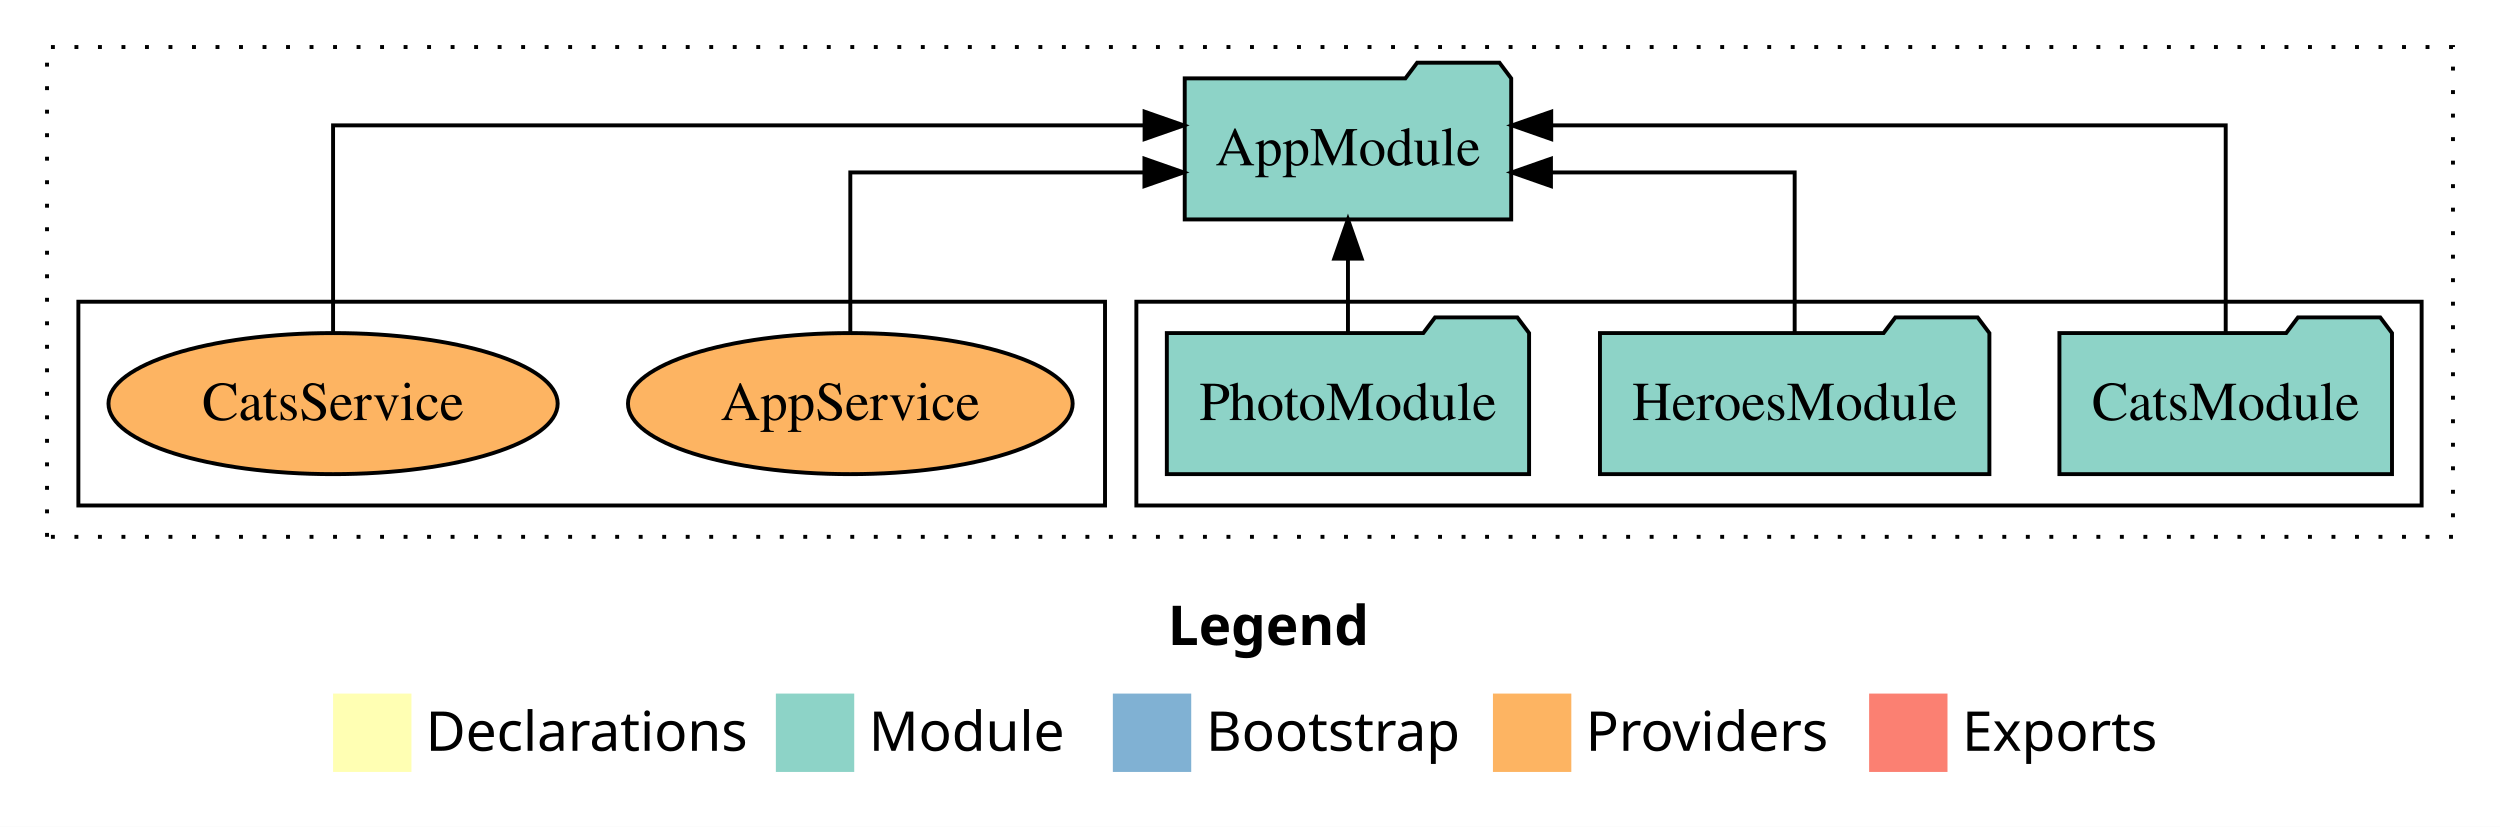
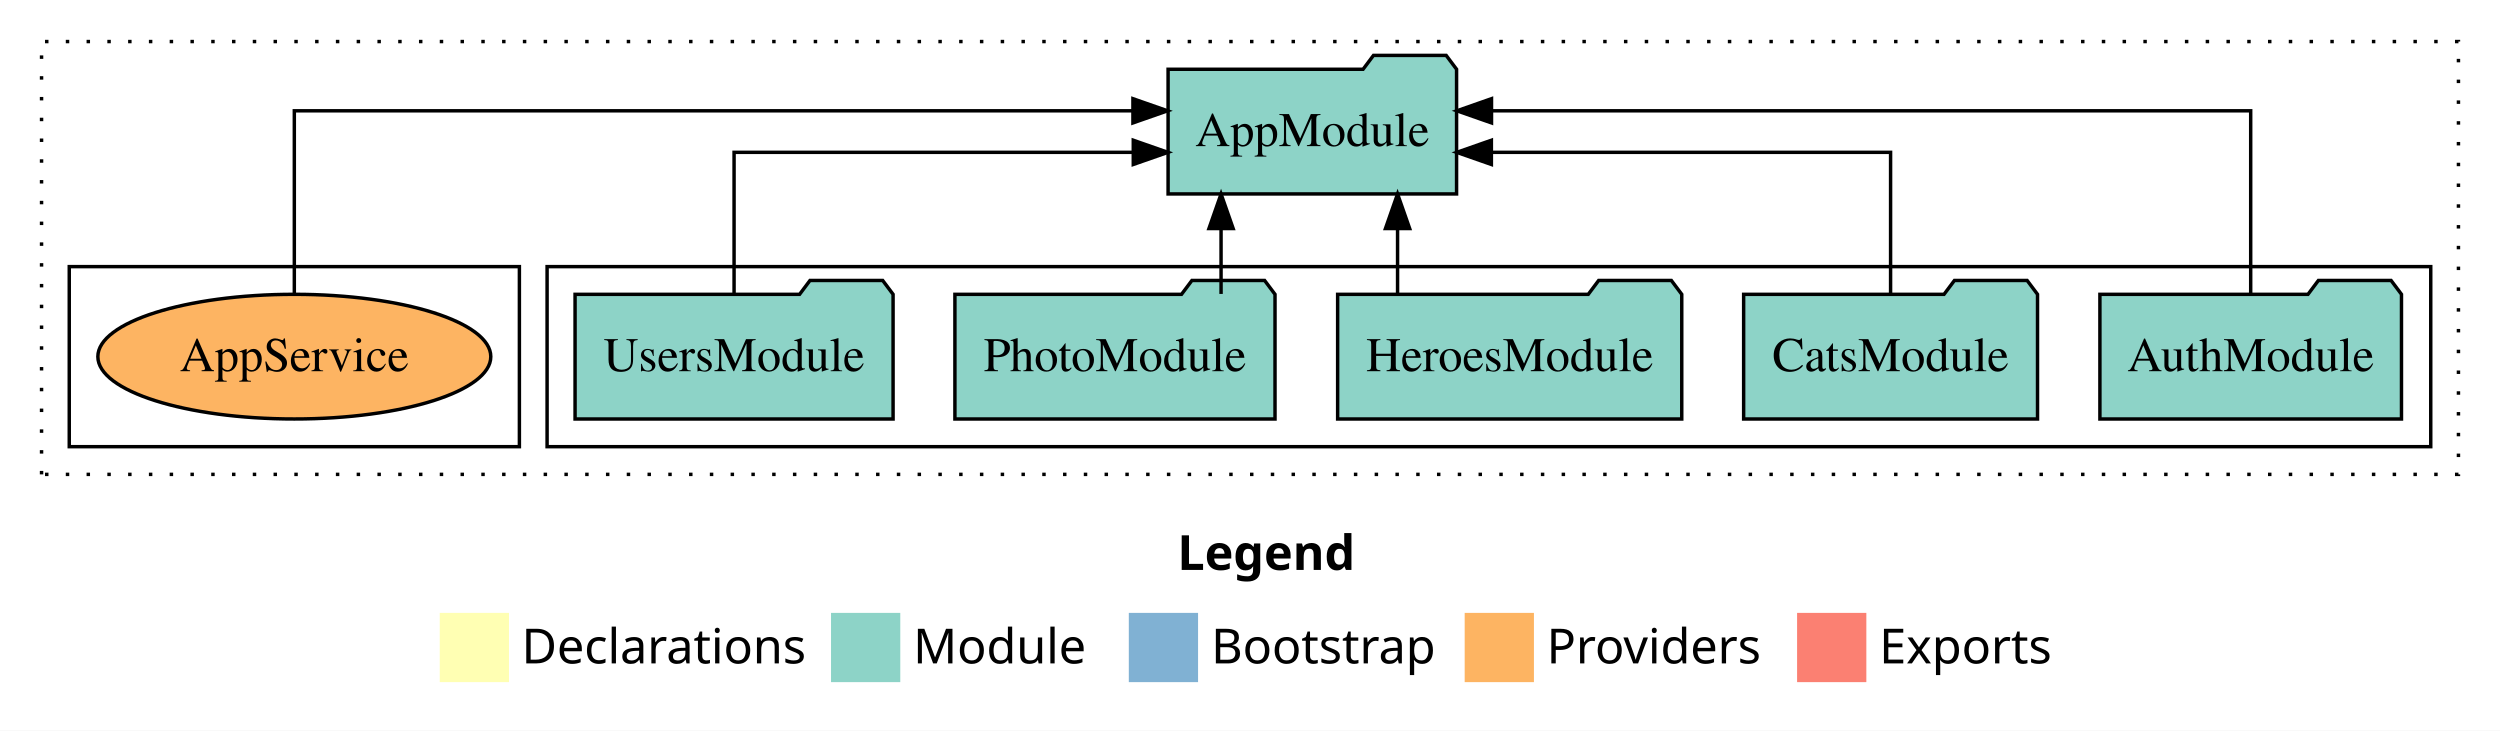
- <svg xmlns="http://www.w3.org/2000/svg" width="638pt" height="211pt" viewBox="0.00 0.00 638.00 211.00">
+ <svg xmlns="http://www.w3.org/2000/svg" width="722pt" height="211pt" viewBox="0.00 0.00 722.00 211.00">
  <g id="graph0" class="graph" transform="scale(1 1) rotate(0) translate(4 207)">
-     <polygon fill="#ffffff" stroke="transparent" points="-4,4 -4,-207 634,-207 634,4 -4,4" />
-     <text text-anchor="start" x="294.009" y="-42.4" font-family="sans-serif" font-weight="bold" font-size="14.00" fill="#000000">Legend</text>
-     <polygon fill="#ffffb3" stroke="transparent" points="81,-10 81,-30 101,-30 101,-10 81,-10" />
-     <text text-anchor="start" x="104.629" y="-15.4" font-family="sans-serif" font-size="14.00" fill="#000000">  Declarations</text>
-     <polygon fill="#8dd3c7" stroke="transparent" points="194,-10 194,-30 214,-30 214,-10 194,-10" />
-     <text text-anchor="start" x="217.725" y="-15.4" font-family="sans-serif" font-size="14.00" fill="#000000">  Module</text>
-     <polygon fill="#80b1d3" stroke="transparent" points="280,-10 280,-30 300,-30 300,-10 280,-10" />
-     <text text-anchor="start" x="303.781" y="-15.4" font-family="sans-serif" font-size="14.00" fill="#000000">  Bootstrap</text>
-     <polygon fill="#fdb462" stroke="transparent" points="377,-10 377,-30 397,-30 397,-10 377,-10" />
-     <text text-anchor="start" x="400.673" y="-15.4" font-family="sans-serif" font-size="14.00" fill="#000000">  Providers</text>
-     <polygon fill="#fb8072" stroke="transparent" points="473,-10 473,-30 493,-30 493,-10 473,-10" />
-     <text text-anchor="start" x="496.726" y="-15.4" font-family="sans-serif" font-size="14.00" fill="#000000">  Exports</text>
+     <polygon fill="#ffffff" stroke="transparent" points="-4,4 -4,-207 718,-207 718,4 -4,4" />
+     <text text-anchor="start" x="336.009" y="-42.4" font-family="sans-serif" font-weight="bold" font-size="14.00" fill="#000000">Legend</text>
+     <polygon fill="#ffffb3" stroke="transparent" points="123,-10 123,-30 143,-30 143,-10 123,-10" />
+     <text text-anchor="start" x="146.629" y="-15.4" font-family="sans-serif" font-size="14.00" fill="#000000">  Declarations</text>
+     <polygon fill="#8dd3c7" stroke="transparent" points="236,-10 236,-30 256,-30 256,-10 236,-10" />
+     <text text-anchor="start" x="259.725" y="-15.4" font-family="sans-serif" font-size="14.00" fill="#000000">  Module</text>
+     <polygon fill="#80b1d3" stroke="transparent" points="322,-10 322,-30 342,-30 342,-10 322,-10" />
+     <text text-anchor="start" x="345.781" y="-15.4" font-family="sans-serif" font-size="14.00" fill="#000000">  Bootstrap</text>
+     <polygon fill="#fdb462" stroke="transparent" points="419,-10 419,-30 439,-30 439,-10 419,-10" />
+     <text text-anchor="start" x="442.673" y="-15.4" font-family="sans-serif" font-size="14.00" fill="#000000">  Providers</text>
+     <polygon fill="#fb8072" stroke="transparent" points="515,-10 515,-30 535,-30 535,-10 515,-10" />
+     <text text-anchor="start" x="538.726" y="-15.4" font-family="sans-serif" font-size="14.00" fill="#000000">  Exports</text>
    <g id="clust1" class="cluster">
-       <polygon fill="none" stroke="#000000" stroke-dasharray="1,5" points="8,-70 8,-195 622,-195 622,-70 8,-70" />
+       <polygon fill="none" stroke="#000000" stroke-dasharray="1,5" points="8,-70 8,-195 706,-195 706,-70 8,-70" />
    </g>
    <g id="clust3" class="cluster">
-       <polygon fill="none" stroke="#000000" points="286,-78 286,-130 614,-130 614,-78 286,-78" />
+       <polygon fill="none" stroke="#000000" points="154,-78 154,-130 698,-130 698,-78 154,-78" />
    </g>
    <g id="clust6" class="cluster">
-       <polygon fill="none" stroke="#000000" points="16,-78 16,-130 278,-130 278,-78 16,-78" />
+       <polygon fill="none" stroke="#000000" points="16,-78 16,-130 146,-130 146,-78 16,-78" />
    </g>
    <g id="node1" class="node">
-       <polygon fill="#8dd3c7" stroke="#000000" points="606.437,-122 603.437,-126 582.437,-126 579.437,-122 521.563,-122 521.563,-86 606.437,-86 606.437,-122" />
-       <text text-anchor="middle" x="564" y="-99.8" font-family="Times,serif" font-size="14.00" fill="#000000">CatsModule</text>
+       <polygon fill="#8dd3c7" stroke="#000000" points="689.548,-122 686.548,-126 665.548,-126 662.548,-122 602.452,-122 602.452,-86 689.548,-86 689.548,-122" />
+       <text text-anchor="middle" x="646" y="-99.8" font-family="Times,serif" font-size="14.00" fill="#000000">AuthModule</text>
+     </g>
+     <g id="node6" class="node">
+       <polygon fill="#8dd3c7" stroke="#000000" points="416.657,-187 413.657,-191 392.657,-191 389.657,-187 333.343,-187 333.343,-151 416.657,-151 416.657,-187" />
+       <text text-anchor="middle" x="375" y="-164.8" font-family="Times,serif" font-size="14.00" fill="#000000">AppModule</text>
+     </g>
+     <g id="edge1" class="edge">
+       <path fill="none" stroke="#000000" d="M646,-122.284C646,-143.321 646,-175 646,-175 646,-175 426.75,-175 426.75,-175" />
+       <polygon fill="#000000" stroke="#000000" points="426.75,-171.5 416.75,-175 426.75,-178.5 426.75,-171.5" />
+     </g>
+     <g id="node2" class="node">
+       <polygon fill="#8dd3c7" stroke="#000000" points="584.437,-122 581.437,-126 560.437,-126 557.437,-122 499.563,-122 499.563,-86 584.437,-86 584.437,-122" />
+       <text text-anchor="middle" x="542" y="-99.8" font-family="Times,serif" font-size="14.00" fill="#000000">CatsModule</text>
+     </g>
+     <g id="edge2" class="edge">
+       <path fill="none" stroke="#000000" d="M542,-122.022C542,-139.373 542,-163 542,-163 542,-163 426.71,-163 426.71,-163" />
+       <polygon fill="#000000" stroke="#000000" points="426.71,-159.5 416.71,-163 426.71,-166.5 426.71,-159.5" />
+     </g>
+     <g id="node3" class="node">
+       <polygon fill="#8dd3c7" stroke="#000000" points="481.691,-122 478.691,-126 457.691,-126 454.691,-122 382.309,-122 382.309,-86 481.691,-86 481.691,-122" />
+       <text text-anchor="middle" x="432" y="-99.8" font-family="Times,serif" font-size="14.00" fill="#000000">HeroesModule</text>
+     </g>
+     <g id="edge3" class="edge">
+       <path fill="none" stroke="#000000" d="M399.616,-122.106C399.616,-122.106 399.616,-140.991 399.616,-140.991" />
+       <polygon fill="#000000" stroke="#000000" points="396.116,-140.991 399.616,-150.991 403.116,-140.991 396.116,-140.991" />
    </g>
    <g id="node4" class="node">
-       <polygon fill="#8dd3c7" stroke="#000000" points="381.657,-187 378.657,-191 357.657,-191 354.657,-187 298.343,-187 298.343,-151 381.657,-151 381.657,-187" />
-       <text text-anchor="middle" x="340" y="-164.8" font-family="Times,serif" font-size="14.00" fill="#000000">AppModule</text>
+       <polygon fill="#8dd3c7" stroke="#000000" points="364.223,-122 361.223,-126 340.223,-126 337.223,-122 271.777,-122 271.777,-86 364.223,-86 364.223,-122" />
+       <text text-anchor="middle" x="318" y="-99.8" font-family="Times,serif" font-size="14.00" fill="#000000">PhotoModule</text>
    </g>
-     <g id="edge1" class="edge">
-       <path fill="none" stroke="#000000" d="M564,-122.284C564,-143.321 564,-175 564,-175 564,-175 391.87,-175 391.87,-175" />
-       <polygon fill="#000000" stroke="#000000" points="391.87,-171.5 381.87,-175 391.87,-178.5 391.87,-171.5" />
-     </g>
-     <g id="node2" class="node">
-       <polygon fill="#8dd3c7" stroke="#000000" points="503.691,-122 500.691,-126 479.691,-126 476.691,-122 404.309,-122 404.309,-86 503.691,-86 503.691,-122" />
-       <text text-anchor="middle" x="454" y="-99.8" font-family="Times,serif" font-size="14.00" fill="#000000">HeroesModule</text>
-     </g>
-     <g id="edge2" class="edge">
-       <path fill="none" stroke="#000000" d="M454,-122.022C454,-139.373 454,-163 454,-163 454,-163 391.802,-163 391.802,-163" />
-       <polygon fill="#000000" stroke="#000000" points="391.802,-159.5 381.802,-163 391.802,-166.5 391.802,-159.5" />
-     </g>
-     <g id="node3" class="node">
-       <polygon fill="#8dd3c7" stroke="#000000" points="386.223,-122 383.223,-126 362.223,-126 359.223,-122 293.777,-122 293.777,-86 386.223,-86 386.223,-122" />
-       <text text-anchor="middle" x="340" y="-99.8" font-family="Times,serif" font-size="14.00" fill="#000000">PhotoModule</text>
-     </g>
-     <g id="edge3" class="edge">
-       <path fill="none" stroke="#000000" d="M340,-122.106C340,-122.106 340,-140.991 340,-140.991" />
-       <polygon fill="#000000" stroke="#000000" points="336.5,-140.991 340,-150.991 343.5,-140.991 336.5,-140.991" />
+     <g id="edge4" class="edge">
+       <path fill="none" stroke="#000000" d="M348.642,-122.106C348.642,-122.106 348.642,-140.991 348.642,-140.991" />
+       <polygon fill="#000000" stroke="#000000" points="345.142,-140.991 348.642,-150.991 352.142,-140.991 345.142,-140.991" />
    </g>
    <g id="node5" class="node">
-       <ellipse fill="#fdb462" stroke="#000000" cx="213" cy="-104" rx="56.741" ry="18" />
-       <text text-anchor="middle" x="213" y="-99.8" font-family="Times,serif" font-size="14.00" fill="#000000">AppService</text>
-     </g>
-     <g id="edge4" class="edge">
-       <path fill="none" stroke="#000000" d="M213,-122.022C213,-139.373 213,-163 213,-163 213,-163 288.063,-163 288.063,-163" />
-       <polygon fill="#000000" stroke="#000000" points="288.063,-166.5 298.063,-163 288.063,-159.5 288.063,-166.5" />
-     </g>
-     <g id="node6" class="node">
-       <ellipse fill="#fdb462" stroke="#000000" cx="81" cy="-104" rx="57.317" ry="18" />
-       <text text-anchor="middle" x="81" y="-99.8" font-family="Times,serif" font-size="14.00" fill="#000000">CatsService</text>
+       <polygon fill="#8dd3c7" stroke="#000000" points="253.922,-122 250.922,-126 229.922,-126 226.922,-122 162.078,-122 162.078,-86 253.922,-86 253.922,-122" />
+       <text text-anchor="middle" x="208" y="-99.8" font-family="Times,serif" font-size="14.00" fill="#000000">UsersModule</text>
    </g>
    <g id="edge5" class="edge">
-       <path fill="none" stroke="#000000" d="M81,-122.284C81,-143.321 81,-175 81,-175 81,-175 288.099,-175 288.099,-175" />
-       <polygon fill="#000000" stroke="#000000" points="288.099,-178.5 298.099,-175 288.099,-171.5 288.099,-178.5" />
+       <path fill="none" stroke="#000000" d="M208,-122.022C208,-139.373 208,-163 208,-163 208,-163 323.29,-163 323.29,-163" />
+       <polygon fill="#000000" stroke="#000000" points="323.29,-166.5 333.29,-163 323.29,-159.5 323.29,-166.5" />
+     </g>
+     <g id="node7" class="node">
+       <ellipse fill="#fdb462" stroke="#000000" cx="81" cy="-104" rx="56.741" ry="18" />
+       <text text-anchor="middle" x="81" y="-99.8" font-family="Times,serif" font-size="14.00" fill="#000000">AppService</text>
+     </g>
+     <g id="edge6" class="edge">
+       <path fill="none" stroke="#000000" d="M81,-122.284C81,-143.321 81,-175 81,-175 81,-175 323.189,-175 323.189,-175" />
+       <polygon fill="#000000" stroke="#000000" points="323.189,-178.5 333.189,-175 323.189,-171.5 323.189,-178.5" />
    </g>
  </g>
</svg>
